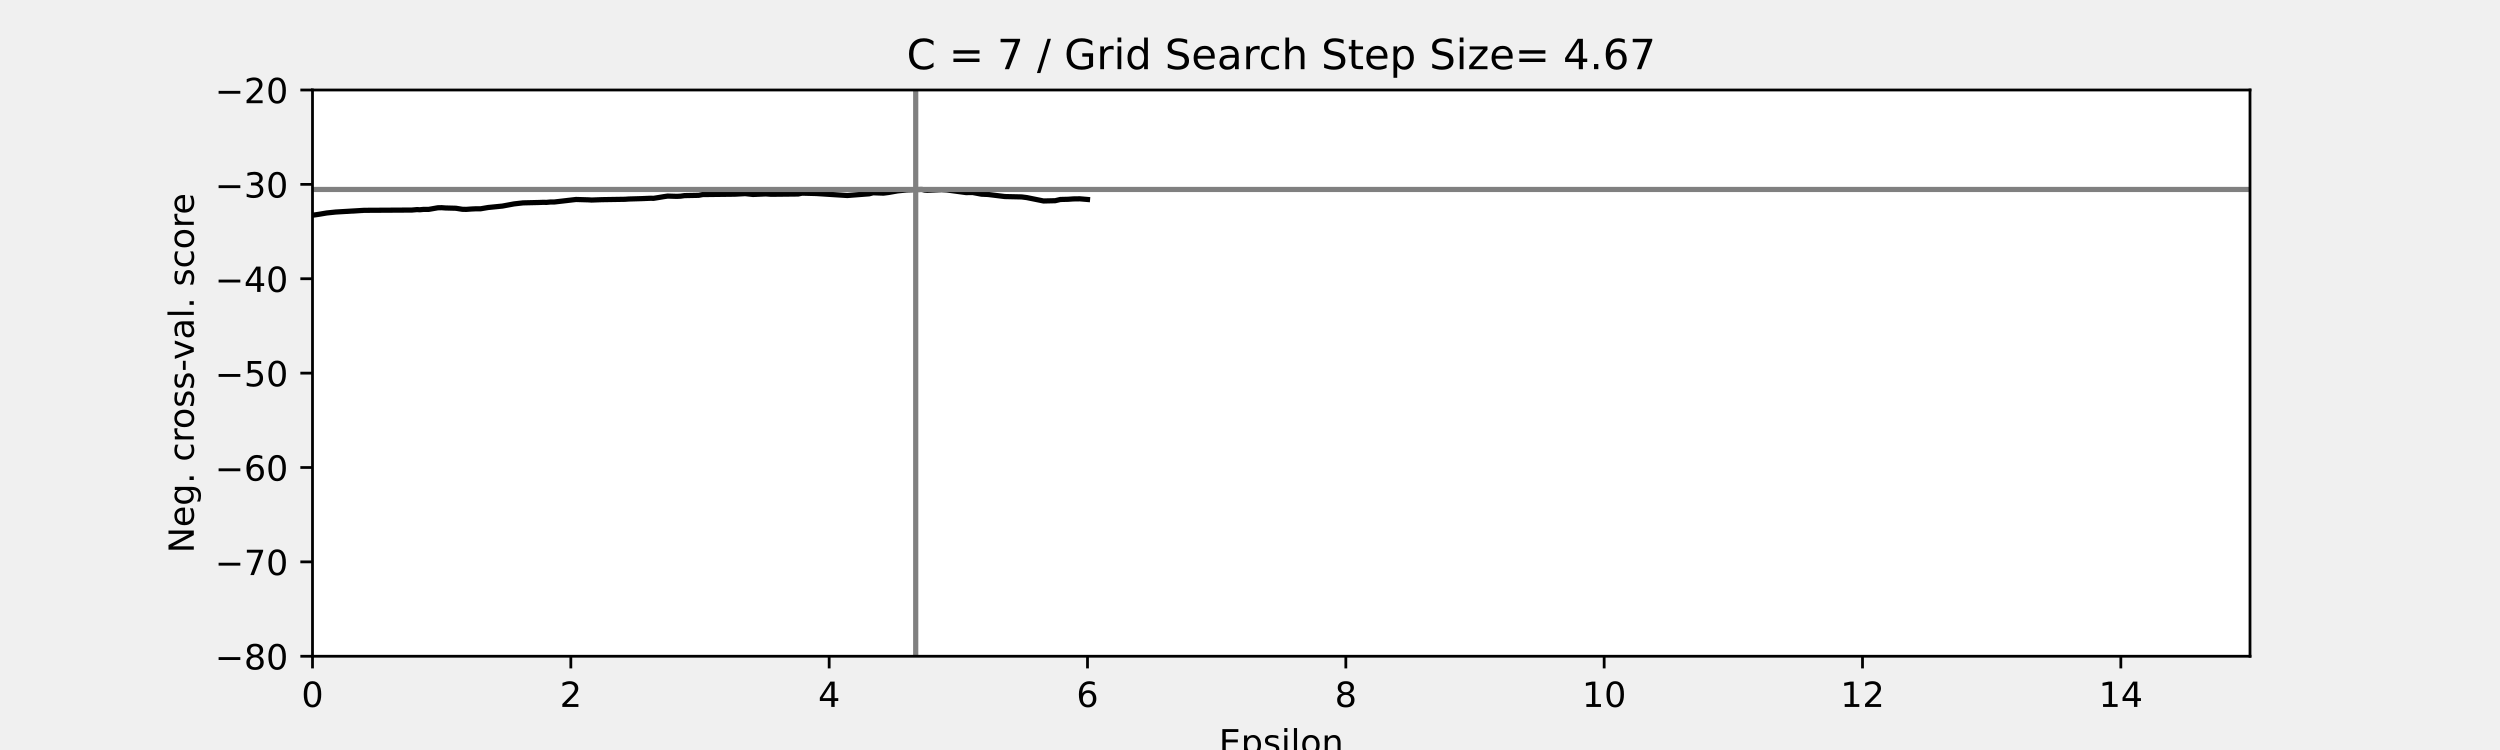
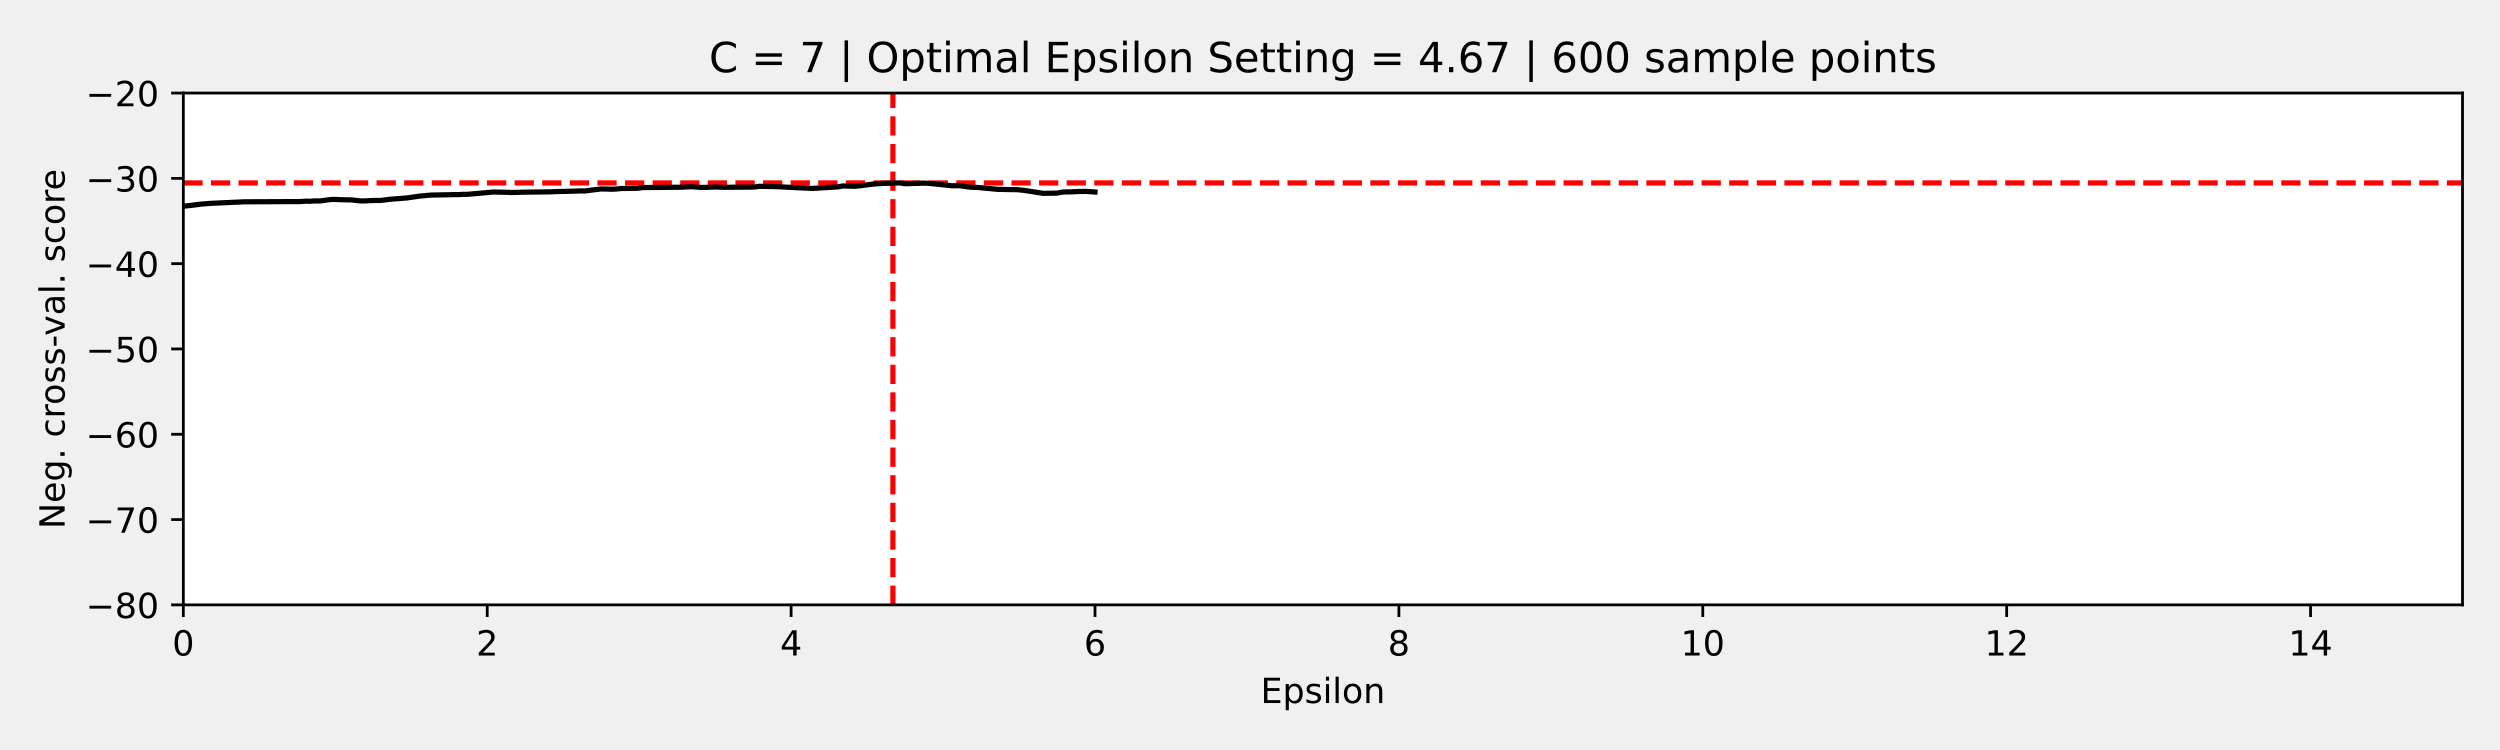
<svg xmlns="http://www.w3.org/2000/svg" xmlns:xlink="http://www.w3.org/1999/xlink" height="216pt" version="1.1" viewBox="0 0 720 216" width="720pt">
  <defs>
    <style type="text/css">*{stroke-linecap:butt;stroke-linejoin:round;}</style>
  </defs>
  <g id="figure_1">
    <g id="patch_1">
      <path d="M 0 216  L 720 216  L 720 0  L 0 0  z " style="fill:none;" />
    </g>
    <g id="axes_1">
      <g id="patch_2">
-         <path d="M 90 189  L 648 189  L 648 25.92  L 90 25.92  z " style="fill:#ffffff;" />
+         <path d="M 52.8 174.2  L 709.2 174.2  L 709.2 26.8  L 52.8 26.8  z " style="fill:#ffffff;" />
      </g>
      <g id="matplotlib.axis_1">
        <g id="xtick_1">
          <g id="line2d_1">
            <defs>
-               <path d="M 0 0  L 0 3.5  " id="m9d2c44c5c7" style="stroke:#000000;stroke-width:0.8;" />
+               <path d="M 0 0  L 0 3.5  " id="maa817933e4" style="stroke:#000000;stroke-width:0.8;" />
            </defs>
            <g>
-               <use style="stroke:#000000;stroke-width:0.8;" x="90" xlink:href="#m9d2c44c5c7" y="189" />
+               <use style="stroke:#000000;stroke-width:0.8;" x="52.8" xlink:href="#maa817933e4" y="174.2" />
            </g>
          </g>
          <g id="text_1">
-             <g transform="translate(86.81875 203.5984)scale(0.1 -0.1)">
+             <g transform="translate(49.61875 188.7984)scale(0.1 -0.1)">
              <defs>
                <path d="M 2034 4250  Q 1547 4250 1301 3770  Q 1056 3291 1056 2328  Q 1056 1369 1301 889  Q 1547 409 2034 409  Q 2525 409 2770 889  Q 3016 1369 3016 2328  Q 3016 3291 2770 3770  Q 2525 4250 2034 4250  z M 2034 4750  Q 2819 4750 3233 4129  Q 3647 3509 3647 2328  Q 3647 1150 3233 529  Q 2819 -91 2034 -91  Q 1250 -91 836 529  Q 422 1150 422 2328  Q 422 3509 836 4129  Q 1250 4750 2034 4750  z " id="DejaVuSans-30" transform="scale(0.015625)" />
              </defs>
              <use xlink:href="#DejaVuSans-30" />
            </g>
          </g>
        </g>
        <g id="xtick_2">
          <g id="line2d_2">
            <g>
-               <use style="stroke:#000000;stroke-width:0.8;" x="164.4" xlink:href="#m9d2c44c5c7" y="189" />
+               <use style="stroke:#000000;stroke-width:0.8;" x="140.32" xlink:href="#maa817933e4" y="174.2" />
            </g>
          </g>
          <g id="text_2">
-             <g transform="translate(161.2188 203.5984)scale(0.1 -0.1)">
+             <g transform="translate(137.1387 188.7984)scale(0.1 -0.1)">
              <defs>
                <path d="M 1228 531  L 3431 531  L 3431 0  L 469 0  L 469 531  Q 828 903 1448 1529  Q 2069 2156 2228 2338  Q 2531 2678 2651 2914  Q 2772 3150 2772 3378  Q 2772 3750 2511 3984  Q 2250 4219 1831 4219  Q 1534 4219 1204 4116  Q 875 4013 500 3803  L 500 4441  Q 881 4594 1212 4672  Q 1544 4750 1819 4750  Q 2544 4750 2975 4387  Q 3406 4025 3406 3419  Q 3406 3131 3298 2873  Q 3191 2616 2906 2266  Q 2828 2175 2409 1742  Q 1991 1309 1228 531  z " id="DejaVuSans-32" transform="scale(0.015625)" />
              </defs>
              <use xlink:href="#DejaVuSans-32" />
            </g>
          </g>
        </g>
        <g id="xtick_3">
          <g id="line2d_3">
            <g>
-               <use style="stroke:#000000;stroke-width:0.8;" x="238.8" xlink:href="#m9d2c44c5c7" y="189" />
+               <use style="stroke:#000000;stroke-width:0.8;" x="227.84" xlink:href="#maa817933e4" y="174.2" />
            </g>
          </g>
          <g id="text_3">
-             <g transform="translate(235.6188 203.5984)scale(0.1 -0.1)">
+             <g transform="translate(224.6587 188.7984)scale(0.1 -0.1)">
              <defs>
                <path d="M 2419 4116  L 825 1625  L 2419 1625  L 2419 4116  z M 2253 4666  L 3047 4666  L 3047 1625  L 3713 1625  L 3713 1100  L 3047 1100  L 3047 0  L 2419 0  L 2419 1100  L 313 1100  L 313 1709  L 2253 4666  z " id="DejaVuSans-34" transform="scale(0.015625)" />
              </defs>
              <use xlink:href="#DejaVuSans-34" />
            </g>
          </g>
        </g>
        <g id="xtick_4">
          <g id="line2d_4">
            <g>
-               <use style="stroke:#000000;stroke-width:0.8;" x="313.2" xlink:href="#m9d2c44c5c7" y="189" />
+               <use style="stroke:#000000;stroke-width:0.8;" x="315.36" xlink:href="#maa817933e4" y="174.2" />
            </g>
          </g>
          <g id="text_4">
-             <g transform="translate(310.0188 203.5984)scale(0.1 -0.1)">
+             <g transform="translate(312.1787 188.7984)scale(0.1 -0.1)">
              <defs>
                <path d="M 2113 2584  Q 1688 2584 1439 2293  Q 1191 2003 1191 1497  Q 1191 994 1439 701  Q 1688 409 2113 409  Q 2538 409 2786 701  Q 3034 994 3034 1497  Q 3034 2003 2786 2293  Q 2538 2584 2113 2584  z M 3366 4563  L 3366 3988  Q 3128 4100 2886 4159  Q 2644 4219 2406 4219  Q 1781 4219 1451 3797  Q 1122 3375 1075 2522  Q 1259 2794 1537 2939  Q 1816 3084 2150 3084  Q 2853 3084 3261 2657  Q 3669 2231 3669 1497  Q 3669 778 3244 343  Q 2819 -91 2113 -91  Q 1303 -91 875 529  Q 447 1150 447 2328  Q 447 3434 972 4092  Q 1497 4750 2381 4750  Q 2619 4750 2861 4703  Q 3103 4656 3366 4563  z " id="DejaVuSans-36" transform="scale(0.015625)" />
              </defs>
              <use xlink:href="#DejaVuSans-36" />
            </g>
          </g>
        </g>
        <g id="xtick_5">
          <g id="line2d_5">
            <g>
-               <use style="stroke:#000000;stroke-width:0.8;" x="387.6" xlink:href="#m9d2c44c5c7" y="189" />
+               <use style="stroke:#000000;stroke-width:0.8;" x="402.88" xlink:href="#maa817933e4" y="174.2" />
            </g>
          </g>
          <g id="text_5">
-             <g transform="translate(384.4187 203.5984)scale(0.1 -0.1)">
+             <g transform="translate(399.6988 188.7984)scale(0.1 -0.1)">
              <defs>
                <path d="M 2034 2216  Q 1584 2216 1326 1975  Q 1069 1734 1069 1313  Q 1069 891 1326 650  Q 1584 409 2034 409  Q 2484 409 2743 651  Q 3003 894 3003 1313  Q 3003 1734 2745 1975  Q 2488 2216 2034 2216  z M 1403 2484  Q 997 2584 770 2862  Q 544 3141 544 3541  Q 544 4100 942 4425  Q 1341 4750 2034 4750  Q 2731 4750 3128 4425  Q 3525 4100 3525 3541  Q 3525 3141 3298 2862  Q 3072 2584 2669 2484  Q 3125 2378 3379 2068  Q 3634 1759 3634 1313  Q 3634 634 3220 271  Q 2806 -91 2034 -91  Q 1263 -91 848 271  Q 434 634 434 1313  Q 434 1759 690 2068  Q 947 2378 1403 2484  z M 1172 3481  Q 1172 3119 1398 2916  Q 1625 2713 2034 2713  Q 2441 2713 2670 2916  Q 2900 3119 2900 3481  Q 2900 3844 2670 4047  Q 2441 4250 2034 4250  Q 1625 4250 1398 4047  Q 1172 3844 1172 3481  z " id="DejaVuSans-38" transform="scale(0.015625)" />
              </defs>
              <use xlink:href="#DejaVuSans-38" />
            </g>
          </g>
        </g>
        <g id="xtick_6">
          <g id="line2d_6">
            <g>
-               <use style="stroke:#000000;stroke-width:0.8;" x="462" xlink:href="#m9d2c44c5c7" y="189" />
+               <use style="stroke:#000000;stroke-width:0.8;" x="490.4" xlink:href="#maa817933e4" y="174.2" />
            </g>
          </g>
          <g id="text_6">
-             <g transform="translate(455.6375 203.5984)scale(0.1 -0.1)">
+             <g transform="translate(484.0375 188.7984)scale(0.1 -0.1)">
              <defs>
                <path d="M 794 531  L 1825 531  L 1825 4091  L 703 3866  L 703 4441  L 1819 4666  L 2450 4666  L 2450 531  L 3481 531  L 3481 0  L 794 0  L 794 531  z " id="DejaVuSans-31" transform="scale(0.015625)" />
              </defs>
              <use xlink:href="#DejaVuSans-31" />
              <use x="63.623" xlink:href="#DejaVuSans-30" />
            </g>
          </g>
        </g>
        <g id="xtick_7">
          <g id="line2d_7">
            <g>
-               <use style="stroke:#000000;stroke-width:0.8;" x="536.4" xlink:href="#m9d2c44c5c7" y="189" />
+               <use style="stroke:#000000;stroke-width:0.8;" x="577.92" xlink:href="#maa817933e4" y="174.2" />
            </g>
          </g>
          <g id="text_7">
-             <g transform="translate(530.0375 203.5984)scale(0.1 -0.1)">
+             <g transform="translate(571.5575 188.7984)scale(0.1 -0.1)">
              <use xlink:href="#DejaVuSans-31" />
              <use x="63.623" xlink:href="#DejaVuSans-32" />
            </g>
          </g>
        </g>
        <g id="xtick_8">
          <g id="line2d_8">
            <g>
-               <use style="stroke:#000000;stroke-width:0.8;" x="610.8" xlink:href="#m9d2c44c5c7" y="189" />
+               <use style="stroke:#000000;stroke-width:0.8;" x="665.44" xlink:href="#maa817933e4" y="174.2" />
            </g>
          </g>
          <g id="text_8">
-             <g transform="translate(604.4375 203.5984)scale(0.1 -0.1)">
+             <g transform="translate(659.0775 188.7984)scale(0.1 -0.1)">
              <use xlink:href="#DejaVuSans-31" />
              <use x="63.623" xlink:href="#DejaVuSans-34" />
            </g>
          </g>
        </g>
        <g id="text_9">
-           <g transform="translate(351.0555 217.2766)scale(0.1 -0.1)">
+           <g transform="translate(363.0555 202.4766)scale(0.1 -0.1)">
            <defs>
              <path d="M 628 4666  L 3578 4666  L 3578 4134  L 1259 4134  L 1259 2753  L 3481 2753  L 3481 2222  L 1259 2222  L 1259 531  L 3634 531  L 3634 0  L 628 0  L 628 4666  z " id="DejaVuSans-45" transform="scale(0.015625)" />
              <path d="M 1159 525  L 1159 -1331  L 581 -1331  L 581 3500  L 1159 3500  L 1159 2969  Q 1341 3281 1617 3432  Q 1894 3584 2278 3584  Q 2916 3584 3314 3078  Q 3713 2572 3713 1747  Q 3713 922 3314 415  Q 2916 -91 2278 -91  Q 1894 -91 1617 61  Q 1341 213 1159 525  z M 3116 1747  Q 3116 2381 2855 2742  Q 2594 3103 2138 3103  Q 1681 3103 1420 2742  Q 1159 2381 1159 1747  Q 1159 1113 1420 752  Q 1681 391 2138 391  Q 2594 391 2855 752  Q 3116 1113 3116 1747  z " id="DejaVuSans-70" transform="scale(0.015625)" />
              <path d="M 2834 3397  L 2834 2853  Q 2591 2978 2328 3040  Q 2066 3103 1784 3103  Q 1356 3103 1142 2972  Q 928 2841 928 2578  Q 928 2378 1081 2264  Q 1234 2150 1697 2047  L 1894 2003  Q 2506 1872 2764 1633  Q 3022 1394 3022 966  Q 3022 478 2636 193  Q 2250 -91 1575 -91  Q 1294 -91 989 -36  Q 684 19 347 128  L 347 722  Q 666 556 975 473  Q 1284 391 1588 391  Q 1994 391 2212 530  Q 2431 669 2431 922  Q 2431 1156 2273 1281  Q 2116 1406 1581 1522  L 1381 1569  Q 847 1681 609 1914  Q 372 2147 372 2553  Q 372 3047 722 3315  Q 1072 3584 1716 3584  Q 2034 3584 2315 3537  Q 2597 3491 2834 3397  z " id="DejaVuSans-73" transform="scale(0.015625)" />
              <path d="M 603 3500  L 1178 3500  L 1178 0  L 603 0  L 603 3500  z M 603 4863  L 1178 4863  L 1178 4134  L 603 4134  L 603 4863  z " id="DejaVuSans-69" transform="scale(0.015625)" />
              <path d="M 603 4863  L 1178 4863  L 1178 0  L 603 0  L 603 4863  z " id="DejaVuSans-6c" transform="scale(0.015625)" />
              <path d="M 1959 3097  Q 1497 3097 1228 2736  Q 959 2375 959 1747  Q 959 1119 1226 758  Q 1494 397 1959 397  Q 2419 397 2687 759  Q 2956 1122 2956 1747  Q 2956 2369 2687 2733  Q 2419 3097 1959 3097  z M 1959 3584  Q 2709 3584 3137 3096  Q 3566 2609 3566 1747  Q 3566 888 3137 398  Q 2709 -91 1959 -91  Q 1206 -91 779 398  Q 353 888 353 1747  Q 353 2609 779 3096  Q 1206 3584 1959 3584  z " id="DejaVuSans-6f" transform="scale(0.015625)" />
              <path d="M 3513 2113  L 3513 0  L 2938 0  L 2938 2094  Q 2938 2591 2744 2837  Q 2550 3084 2163 3084  Q 1697 3084 1428 2787  Q 1159 2491 1159 1978  L 1159 0  L 581 0  L 581 3500  L 1159 3500  L 1159 2956  Q 1366 3272 1645 3428  Q 1925 3584 2291 3584  Q 2894 3584 3203 3211  Q 3513 2838 3513 2113  z " id="DejaVuSans-6e" transform="scale(0.015625)" />
            </defs>
            <use xlink:href="#DejaVuSans-45" />
            <use x="63.184" xlink:href="#DejaVuSans-70" />
            <use x="126.66" xlink:href="#DejaVuSans-73" />
            <use x="178.76" xlink:href="#DejaVuSans-69" />
            <use x="206.543" xlink:href="#DejaVuSans-6c" />
            <use x="234.326" xlink:href="#DejaVuSans-6f" />
            <use x="295.508" xlink:href="#DejaVuSans-6e" />
          </g>
        </g>
      </g>
      <g id="matplotlib.axis_2">
        <g id="ytick_1">
          <g id="line2d_9">
            <defs>
-               <path d="M 0 0  L -3.5 0  " id="m9d73921762" style="stroke:#000000;stroke-width:0.8;" />
+               <path d="M 0 0  L -3.5 0  " id="mdfce3f750e" style="stroke:#000000;stroke-width:0.8;" />
            </defs>
            <g>
-               <use style="stroke:#000000;stroke-width:0.8;" x="90" xlink:href="#m9d73921762" y="189" />
+               <use style="stroke:#000000;stroke-width:0.8;" x="52.8" xlink:href="#mdfce3f750e" y="174.2" />
            </g>
          </g>
          <g id="text_10">
-             <g transform="translate(61.89531 192.7992)scale(0.1 -0.1)">
+             <g transform="translate(24.69531 177.9992)scale(0.1 -0.1)">
              <defs>
                <path d="M 678 2272  L 4684 2272  L 4684 1741  L 678 1741  L 678 2272  z " id="DejaVuSans-2212" transform="scale(0.015625)" />
              </defs>
              <use xlink:href="#DejaVuSans-2212" />
              <use x="83.789" xlink:href="#DejaVuSans-38" />
              <use x="147.412" xlink:href="#DejaVuSans-30" />
            </g>
          </g>
        </g>
        <g id="ytick_2">
          <g id="line2d_10">
            <g>
-               <use style="stroke:#000000;stroke-width:0.8;" x="90" xlink:href="#m9d73921762" y="161.82" />
+               <use style="stroke:#000000;stroke-width:0.8;" x="52.8" xlink:href="#mdfce3f750e" y="149.633" />
            </g>
          </g>
          <g id="text_11">
-             <g transform="translate(61.89531 165.6192)scale(0.1 -0.1)">
+             <g transform="translate(24.69531 153.4326)scale(0.1 -0.1)">
              <defs>
                <path d="M 525 4666  L 3525 4666  L 3525 4397  L 1831 0  L 1172 0  L 2766 4134  L 525 4134  L 525 4666  z " id="DejaVuSans-37" transform="scale(0.015625)" />
              </defs>
              <use xlink:href="#DejaVuSans-2212" />
              <use x="83.789" xlink:href="#DejaVuSans-37" />
              <use x="147.412" xlink:href="#DejaVuSans-30" />
            </g>
          </g>
        </g>
        <g id="ytick_3">
          <g id="line2d_11">
            <g>
-               <use style="stroke:#000000;stroke-width:0.8;" x="90" xlink:href="#m9d73921762" y="134.64" />
+               <use style="stroke:#000000;stroke-width:0.8;" x="52.8" xlink:href="#mdfce3f750e" y="125.067" />
            </g>
          </g>
          <g id="text_12">
-             <g transform="translate(61.89531 138.4392)scale(0.1 -0.1)">
+             <g transform="translate(24.69531 128.8659)scale(0.1 -0.1)">
              <use xlink:href="#DejaVuSans-2212" />
              <use x="83.789" xlink:href="#DejaVuSans-36" />
              <use x="147.412" xlink:href="#DejaVuSans-30" />
            </g>
          </g>
        </g>
        <g id="ytick_4">
          <g id="line2d_12">
            <g>
-               <use style="stroke:#000000;stroke-width:0.8;" x="90" xlink:href="#m9d73921762" y="107.46" />
+               <use style="stroke:#000000;stroke-width:0.8;" x="52.8" xlink:href="#mdfce3f750e" y="100.5" />
            </g>
          </g>
          <g id="text_13">
-             <g transform="translate(61.89531 111.2592)scale(0.1 -0.1)">
+             <g transform="translate(24.69531 104.2992)scale(0.1 -0.1)">
              <defs>
                <path d="M 691 4666  L 3169 4666  L 3169 4134  L 1269 4134  L 1269 2991  Q 1406 3038 1543 3061  Q 1681 3084 1819 3084  Q 2600 3084 3056 2656  Q 3513 2228 3513 1497  Q 3513 744 3044 326  Q 2575 -91 1722 -91  Q 1428 -91 1123 -41  Q 819 9 494 109  L 494 744  Q 775 591 1075 516  Q 1375 441 1709 441  Q 2250 441 2565 725  Q 2881 1009 2881 1497  Q 2881 1984 2565 2268  Q 2250 2553 1709 2553  Q 1456 2553 1204 2497  Q 953 2441 691 2322  L 691 4666  z " id="DejaVuSans-35" transform="scale(0.015625)" />
              </defs>
              <use xlink:href="#DejaVuSans-2212" />
              <use x="83.789" xlink:href="#DejaVuSans-35" />
              <use x="147.412" xlink:href="#DejaVuSans-30" />
            </g>
          </g>
        </g>
        <g id="ytick_5">
          <g id="line2d_13">
            <g>
-               <use style="stroke:#000000;stroke-width:0.8;" x="90" xlink:href="#m9d73921762" y="80.28" />
+               <use style="stroke:#000000;stroke-width:0.8;" x="52.8" xlink:href="#mdfce3f750e" y="75.933" />
            </g>
          </g>
          <g id="text_14">
-             <g transform="translate(61.89531 84.07922)scale(0.1 -0.1)">
+             <g transform="translate(24.69531 79.73255)scale(0.1 -0.1)">
              <use xlink:href="#DejaVuSans-2212" />
              <use x="83.789" xlink:href="#DejaVuSans-34" />
              <use x="147.412" xlink:href="#DejaVuSans-30" />
            </g>
          </g>
        </g>
        <g id="ytick_6">
          <g id="line2d_14">
            <g>
-               <use style="stroke:#000000;stroke-width:0.8;" x="90" xlink:href="#m9d73921762" y="53.1" />
+               <use style="stroke:#000000;stroke-width:0.8;" x="52.8" xlink:href="#mdfce3f750e" y="51.367" />
            </g>
          </g>
          <g id="text_15">
-             <g transform="translate(61.89531 56.89922)scale(0.1 -0.1)">
+             <g transform="translate(24.69531 55.16589)scale(0.1 -0.1)">
              <defs>
                <path d="M 2597 2516  Q 3050 2419 3304 2112  Q 3559 1806 3559 1356  Q 3559 666 3084 287  Q 2609 -91 1734 -91  Q 1441 -91 1130 -33  Q 819 25 488 141  L 488 750  Q 750 597 1062 519  Q 1375 441 1716 441  Q 2309 441 2620 675  Q 2931 909 2931 1356  Q 2931 1769 2642 2001  Q 2353 2234 1838 2234  L 1294 2234  L 1294 2753  L 1863 2753  Q 2328 2753 2575 2939  Q 2822 3125 2822 3475  Q 2822 3834 2567 4026  Q 2313 4219 1838 4219  Q 1578 4219 1281 4162  Q 984 4106 628 3988  L 628 4550  Q 988 4650 1302 4700  Q 1616 4750 1894 4750  Q 2613 4750 3031 4423  Q 3450 4097 3450 3541  Q 3450 3153 3228 2886  Q 3006 2619 2597 2516  z " id="DejaVuSans-33" transform="scale(0.015625)" />
              </defs>
              <use xlink:href="#DejaVuSans-2212" />
              <use x="83.789" xlink:href="#DejaVuSans-33" />
              <use x="147.412" xlink:href="#DejaVuSans-30" />
            </g>
          </g>
        </g>
        <g id="ytick_7">
          <g id="line2d_15">
            <g>
-               <use style="stroke:#000000;stroke-width:0.8;" x="90" xlink:href="#m9d73921762" y="25.92" />
+               <use style="stroke:#000000;stroke-width:0.8;" x="52.8" xlink:href="#mdfce3f750e" y="26.8" />
            </g>
          </g>
          <g id="text_16">
-             <g transform="translate(61.89531 29.71922)scale(0.1 -0.1)">
+             <g transform="translate(24.69531 30.59922)scale(0.1 -0.1)">
              <use xlink:href="#DejaVuSans-2212" />
              <use x="83.789" xlink:href="#DejaVuSans-32" />
              <use x="147.412" xlink:href="#DejaVuSans-30" />
            </g>
          </g>
        </g>
        <g id="text_17">
-           <g transform="translate(55.81562 159.2866)rotate(-90)scale(0.1 -0.1)">
+           <g transform="translate(18.61563 152.3266)rotate(-90)scale(0.1 -0.1)">
            <defs>
              <path d="M 628 4666  L 1478 4666  L 3547 763  L 3547 4666  L 4159 4666  L 4159 0  L 3309 0  L 1241 3903  L 1241 0  L 628 0  L 628 4666  z " id="DejaVuSans-4e" transform="scale(0.015625)" />
              <path d="M 3597 1894  L 3597 1613  L 953 1613  Q 991 1019 1311 708  Q 1631 397 2203 397  Q 2534 397 2845 478  Q 3156 559 3463 722  L 3463 178  Q 3153 47 2828 -22  Q 2503 -91 2169 -91  Q 1331 -91 842 396  Q 353 884 353 1716  Q 353 2575 817 3079  Q 1281 3584 2069 3584  Q 2775 3584 3186 3129  Q 3597 2675 3597 1894  z M 3022 2063  Q 3016 2534 2758 2815  Q 2500 3097 2075 3097  Q 1594 3097 1305 2825  Q 1016 2553 972 2059  L 3022 2063  z " id="DejaVuSans-65" transform="scale(0.015625)" />
              <path d="M 2906 1791  Q 2906 2416 2648 2759  Q 2391 3103 1925 3103  Q 1463 3103 1205 2759  Q 947 2416 947 1791  Q 947 1169 1205 825  Q 1463 481 1925 481  Q 2391 481 2648 825  Q 2906 1169 2906 1791  z M 3481 434  Q 3481 -459 3084 -895  Q 2688 -1331 1869 -1331  Q 1566 -1331 1297 -1286  Q 1028 -1241 775 -1147  L 775 -588  Q 1028 -725 1275 -790  Q 1522 -856 1778 -856  Q 2344 -856 2625 -561  Q 2906 -266 2906 331  L 2906 616  Q 2728 306 2450 153  Q 2172 0 1784 0  Q 1141 0 747 490  Q 353 981 353 1791  Q 353 2603 747 3093  Q 1141 3584 1784 3584  Q 2172 3584 2450 3431  Q 2728 3278 2906 2969  L 2906 3500  L 3481 3500  L 3481 434  z " id="DejaVuSans-67" transform="scale(0.015625)" />
              <path d="M 684 794  L 1344 794  L 1344 0  L 684 0  L 684 794  z " id="DejaVuSans-2e" transform="scale(0.015625)" />
              <path id="DejaVuSans-20" transform="scale(0.015625)" />
              <path d="M 3122 3366  L 3122 2828  Q 2878 2963 2633 3030  Q 2388 3097 2138 3097  Q 1578 3097 1268 2742  Q 959 2388 959 1747  Q 959 1106 1268 751  Q 1578 397 2138 397  Q 2388 397 2633 464  Q 2878 531 3122 666  L 3122 134  Q 2881 22 2623 -34  Q 2366 -91 2075 -91  Q 1284 -91 818 406  Q 353 903 353 1747  Q 353 2603 823 3093  Q 1294 3584 2113 3584  Q 2378 3584 2631 3529  Q 2884 3475 3122 3366  z " id="DejaVuSans-63" transform="scale(0.015625)" />
              <path d="M 2631 2963  Q 2534 3019 2420 3045  Q 2306 3072 2169 3072  Q 1681 3072 1420 2755  Q 1159 2438 1159 1844  L 1159 0  L 581 0  L 581 3500  L 1159 3500  L 1159 2956  Q 1341 3275 1631 3429  Q 1922 3584 2338 3584  Q 2397 3584 2469 3576  Q 2541 3569 2628 3553  L 2631 2963  z " id="DejaVuSans-72" transform="scale(0.015625)" />
              <path d="M 313 2009  L 1997 2009  L 1997 1497  L 313 1497  L 313 2009  z " id="DejaVuSans-2d" transform="scale(0.015625)" />
              <path d="M 191 3500  L 800 3500  L 1894 563  L 2988 3500  L 3597 3500  L 2284 0  L 1503 0  L 191 3500  z " id="DejaVuSans-76" transform="scale(0.015625)" />
              <path d="M 2194 1759  Q 1497 1759 1228 1600  Q 959 1441 959 1056  Q 959 750 1161 570  Q 1363 391 1709 391  Q 2188 391 2477 730  Q 2766 1069 2766 1631  L 2766 1759  L 2194 1759  z M 3341 1997  L 3341 0  L 2766 0  L 2766 531  Q 2569 213 2275 61  Q 1981 -91 1556 -91  Q 1019 -91 701 211  Q 384 513 384 1019  Q 384 1609 779 1909  Q 1175 2209 1959 2209  L 2766 2209  L 2766 2266  Q 2766 2663 2505 2880  Q 2244 3097 1772 3097  Q 1472 3097 1187 3025  Q 903 2953 641 2809  L 641 3341  Q 956 3463 1253 3523  Q 1550 3584 1831 3584  Q 2591 3584 2966 3190  Q 3341 2797 3341 1997  z " id="DejaVuSans-61" transform="scale(0.015625)" />
            </defs>
            <use xlink:href="#DejaVuSans-4e" />
            <use x="74.805" xlink:href="#DejaVuSans-65" />
            <use x="136.328" xlink:href="#DejaVuSans-67" />
            <use x="199.805" xlink:href="#DejaVuSans-2e" />
            <use x="231.592" xlink:href="#DejaVuSans-20" />
            <use x="263.379" xlink:href="#DejaVuSans-63" />
            <use x="318.359" xlink:href="#DejaVuSans-72" />
            <use x="357.223" xlink:href="#DejaVuSans-6f" />
            <use x="418.404" xlink:href="#DejaVuSans-73" />
            <use x="470.504" xlink:href="#DejaVuSans-73" />
            <use x="522.604" xlink:href="#DejaVuSans-2d" />
            <use x="556.062" xlink:href="#DejaVuSans-76" />
            <use x="615.242" xlink:href="#DejaVuSans-61" />
            <use x="676.521" xlink:href="#DejaVuSans-6c" />
            <use x="704.305" xlink:href="#DejaVuSans-2e" />
            <use x="736.092" xlink:href="#DejaVuSans-20" />
            <use x="767.879" xlink:href="#DejaVuSans-73" />
            <use x="819.979" xlink:href="#DejaVuSans-63" />
            <use x="874.959" xlink:href="#DejaVuSans-6f" />
            <use x="936.141" xlink:href="#DejaVuSans-72" />
            <use x="975.004" xlink:href="#DejaVuSans-65" />
          </g>
        </g>
      </g>
      <g id="line2d_16">
-         <path clip-path="url(#p3ebd91493c)" d="M 90.372 61.934  L 91.86 61.716  L 94.092 61.336  L 96.696 61.064  L 104.88 60.575  L 118.644 60.493  L 120.132 60.357  L 120.876 60.411  L 121.992 60.303  L 123.48 60.303  L 126.084 59.841  L 127.2 59.813  L 128.316 59.895  L 131.292 59.977  L 133.152 60.276  L 134.268 60.303  L 135.756 60.194  L 136.872 60.14  L 138.36 60.14  L 140.592 59.759  L 144.684 59.351  L 148.032 58.726  L 150.636 58.427  L 155.1 58.319  L 156.588 58.264  L 157.332 58.291  L 158.448 58.183  L 159.564 58.183  L 162.168 57.884  L 165.888 57.449  L 169.608 57.558  L 170.352 57.612  L 173.328 57.503  L 180.024 57.394  L 181.14 57.313  L 184.86 57.204  L 187.464 57.095  L 188.208 57.123  L 190.068 56.824  L 191.184 56.633  L 192.3 56.47  L 194.904 56.552  L 196.02 56.498  L 197.136 56.334  L 201.228 56.253  L 202.344 56.035  L 211.644 55.927  L 214.62 55.764  L 216.852 56.008  L 220.572 55.845  L 222.06 55.954  L 229.872 55.872  L 230.988 55.628  L 235.08 55.736  L 244.008 56.307  L 250.332 55.818  L 251.448 55.519  L 254.424 55.628  L 255.912 55.437  L 258.516 54.975  L 261.12 54.704  L 264.096 54.595  L 265.212 54.568  L 265.584 54.568  L 266.328 54.758  L 267.072 54.812  L 271.164 54.622  L 272.652 54.704  L 278.232 55.465  L 280.092 55.437  L 282.696 55.927  L 284.556 56.008  L 289.392 56.606  L 294.228 56.715  L 295.716 56.905  L 300.552 57.884  L 303.9 57.802  L 305.388 57.449  L 307.62 57.394  L 309.108 57.286  L 310.968 57.259  L 313.2 57.449  L 313.2 57.449  " style="fill:none;stroke:#000000;stroke-linecap:square;stroke-width:1.5;" />
+         <path clip-path="url(#p286df4c791)" d="M 257.159 174.2  L 257.159 26.8  " style="fill:none;stroke:#ff0000;stroke-dasharray:5.55,2.4;stroke-dashoffset:0;stroke-width:1.5;" />
      </g>
      <g id="line2d_17">
-         <path clip-path="url(#p3ebd91493c)" d="M 263.724 189  L 263.724 25.92  " style="fill:none;stroke:#808080;stroke-linecap:square;stroke-width:1.5;" />
+         <path clip-path="url(#p286df4c791)" d="M 52.8 52.693  L 709.2 52.693  " style="fill:none;stroke:#ff0000;stroke-dasharray:5.55,2.4;stroke-dashoffset:0;stroke-width:1.5;" />
      </g>
      <g id="line2d_18">
-         <path clip-path="url(#p3ebd91493c)" d="M 90 54.568  L 648 54.568  " style="fill:none;stroke:#808080;stroke-linecap:square;stroke-width:1.5;" />
+         <path clip-path="url(#p286df4c791)" d="M 53.238 59.351  L 54.988 59.154  L 57.614 58.81  L 60.677 58.565  L 70.304 58.123  L 86.495 58.049  L 88.246 57.926  L 89.121 57.975  L 90.434 57.877  L 92.184 57.877  L 95.247 57.459  L 96.56 57.435  L 97.873 57.508  L 101.374 57.582  L 103.562 57.852  L 104.874 57.877  L 106.625 57.779  L 107.938 57.729  L 109.688 57.729  L 112.314 57.386  L 117.127 57.017  L 121.066 56.452  L 124.129 56.182  L 129.38 56.083  L 131.13 56.034  L 132.006 56.059  L 133.318 55.961  L 134.631 55.961  L 137.694 55.69  L 142.07 55.297  L 146.446 55.396  L 147.322 55.445  L 150.822 55.346  L 158.699 55.248  L 160.012 55.175  L 164.388 55.076  L 167.451 54.978  L 168.326 55.003  L 170.514 54.732  L 171.827 54.56  L 173.14 54.413  L 176.203 54.487  L 177.516 54.438  L 178.829 54.29  L 183.642 54.216  L 184.955 54.02  L 195.895 53.922  L 199.396 53.774  L 202.022 53.995  L 206.398 53.848  L 208.148 53.946  L 217.338 53.872  L 218.65 53.651  L 223.464 53.75  L 233.966 54.266  L 241.406 53.823  L 242.718 53.553  L 246.219 53.651  L 247.97 53.479  L 251.033 53.062  L 254.096 52.816  L 257.597 52.718  L 258.91 52.693  L 259.347 52.693  L 260.222 52.865  L 261.098 52.914  L 265.911 52.742  L 267.662 52.816  L 274.226 53.504  L 276.414 53.479  L 279.477 53.922  L 281.665 53.995  L 287.354 54.536  L 293.042 54.634  L 294.793 54.806  L 300.482 55.69  L 304.42 55.617  L 306.17 55.297  L 308.796 55.248  L 310.546 55.15  L 312.734 55.125  L 315.36 55.297  L 315.36 55.297  " style="fill:none;stroke:#000000;stroke-linecap:square;stroke-width:1.5;" />
      </g>
      <g id="patch_3">
-         <path d="M 90 189  L 90 25.92  " style="fill:none;stroke:#000000;stroke-linecap:square;stroke-linejoin:miter;stroke-width:0.8;" />
+         <path d="M 52.8 174.2  L 52.8 26.8  " style="fill:none;stroke:#000000;stroke-linecap:square;stroke-linejoin:miter;stroke-width:0.8;" />
      </g>
      <g id="patch_4">
-         <path d="M 648 189  L 648 25.92  " style="fill:none;stroke:#000000;stroke-linecap:square;stroke-linejoin:miter;stroke-width:0.8;" />
+         <path d="M 709.2 174.2  L 709.2 26.8  " style="fill:none;stroke:#000000;stroke-linecap:square;stroke-linejoin:miter;stroke-width:0.8;" />
      </g>
      <g id="patch_5">
-         <path d="M 90 189  L 648 189  " style="fill:none;stroke:#000000;stroke-linecap:square;stroke-linejoin:miter;stroke-width:0.8;" />
+         <path d="M 52.8 174.2  L 709.2 174.2  " style="fill:none;stroke:#000000;stroke-linecap:square;stroke-linejoin:miter;stroke-width:0.8;" />
      </g>
      <g id="patch_6">
-         <path d="M 90 25.92  L 648 25.92  " style="fill:none;stroke:#000000;stroke-linecap:square;stroke-linejoin:miter;stroke-width:0.8;" />
+         <path d="M 52.8 26.8  L 709.2 26.8  " style="fill:none;stroke:#000000;stroke-linecap:square;stroke-linejoin:miter;stroke-width:0.8;" />
      </g>
      <g id="text_18">
-         <g transform="translate(261.12 19.92)scale(0.12 -0.12)">
+         <g transform="translate(204.2016 20.8)scale(0.12 -0.12)">
          <defs>
            <path d="M 4122 4306  L 4122 3641  Q 3803 3938 3442 4084  Q 3081 4231 2675 4231  Q 1875 4231 1450 3742  Q 1025 3253 1025 2328  Q 1025 1406 1450 917  Q 1875 428 2675 428  Q 3081 428 3442 575  Q 3803 722 4122 1019  L 4122 359  Q 3791 134 3420 21  Q 3050 -91 2638 -91  Q 1578 -91 968 557  Q 359 1206 359 2328  Q 359 3453 968 4101  Q 1578 4750 2638 4750  Q 3056 4750 3426 4639  Q 3797 4528 4122 4306  z " id="DejaVuSans-43" transform="scale(0.015625)" />
            <path d="M 678 2906  L 4684 2906  L 4684 2381  L 678 2381  L 678 2906  z M 678 1631  L 4684 1631  L 4684 1100  L 678 1100  L 678 1631  z " id="DejaVuSans-3d" transform="scale(0.015625)" />
-             <path d="M 1625 4666  L 2156 4666  L 531 -594  L 0 -594  L 1625 4666  z " id="DejaVuSans-2f" transform="scale(0.015625)" />
-             <path d="M 3809 666  L 3809 1919  L 2778 1919  L 2778 2438  L 4434 2438  L 4434 434  Q 4069 175 3628 42  Q 3188 -91 2688 -91  Q 1594 -91 976 548  Q 359 1188 359 2328  Q 359 3472 976 4111  Q 1594 4750 2688 4750  Q 3144 4750 3555 4637  Q 3966 4525 4313 4306  L 4313 3634  Q 3963 3931 3569 4081  Q 3175 4231 2741 4231  Q 1884 4231 1454 3753  Q 1025 3275 1025 2328  Q 1025 1384 1454 906  Q 1884 428 2741 428  Q 3075 428 3337 486  Q 3600 544 3809 666  z " id="DejaVuSans-47" transform="scale(0.015625)" />
-             <path d="M 2906 2969  L 2906 4863  L 3481 4863  L 3481 0  L 2906 0  L 2906 525  Q 2725 213 2448 61  Q 2172 -91 1784 -91  Q 1150 -91 751 415  Q 353 922 353 1747  Q 353 2572 751 3078  Q 1150 3584 1784 3584  Q 2172 3584 2448 3432  Q 2725 3281 2906 2969  z M 947 1747  Q 947 1113 1208 752  Q 1469 391 1925 391  Q 2381 391 2643 752  Q 2906 1113 2906 1747  Q 2906 2381 2643 2742  Q 2381 3103 1925 3103  Q 1469 3103 1208 2742  Q 947 2381 947 1747  z " id="DejaVuSans-64" transform="scale(0.015625)" />
+             <path d="M 1344 4891  L 1344 -1509  L 813 -1509  L 813 4891  L 1344 4891  z " id="DejaVuSans-7c" transform="scale(0.015625)" />
+             <path d="M 2522 4238  Q 1834 4238 1429 3725  Q 1025 3213 1025 2328  Q 1025 1447 1429 934  Q 1834 422 2522 422  Q 3209 422 3611 934  Q 4013 1447 4013 2328  Q 4013 3213 3611 3725  Q 3209 4238 2522 4238  z M 2522 4750  Q 3503 4750 4090 4092  Q 4678 3434 4678 2328  Q 4678 1225 4090 567  Q 3503 -91 2522 -91  Q 1538 -91 948 565  Q 359 1222 359 2328  Q 359 3434 948 4092  Q 1538 4750 2522 4750  z " id="DejaVuSans-4f" transform="scale(0.015625)" />
+             <path d="M 1172 4494  L 1172 3500  L 2356 3500  L 2356 3053  L 1172 3053  L 1172 1153  Q 1172 725 1289 603  Q 1406 481 1766 481  L 2356 481  L 2356 0  L 1766 0  Q 1100 0 847 248  Q 594 497 594 1153  L 594 3053  L 172 3053  L 172 3500  L 594 3500  L 594 4494  L 1172 4494  z " id="DejaVuSans-74" transform="scale(0.015625)" />
+             <path d="M 3328 2828  Q 3544 3216 3844 3400  Q 4144 3584 4550 3584  Q 5097 3584 5394 3201  Q 5691 2819 5691 2113  L 5691 0  L 5113 0  L 5113 2094  Q 5113 2597 4934 2840  Q 4756 3084 4391 3084  Q 3944 3084 3684 2787  Q 3425 2491 3425 1978  L 3425 0  L 2847 0  L 2847 2094  Q 2847 2600 2669 2842  Q 2491 3084 2119 3084  Q 1678 3084 1418 2786  Q 1159 2488 1159 1978  L 1159 0  L 581 0  L 581 3500  L 1159 3500  L 1159 2956  Q 1356 3278 1631 3431  Q 1906 3584 2284 3584  Q 2666 3584 2933 3390  Q 3200 3197 3328 2828  z " id="DejaVuSans-6d" transform="scale(0.015625)" />
            <path d="M 3425 4513  L 3425 3897  Q 3066 4069 2747 4153  Q 2428 4238 2131 4238  Q 1616 4238 1336 4038  Q 1056 3838 1056 3469  Q 1056 3159 1242 3001  Q 1428 2844 1947 2747  L 2328 2669  Q 3034 2534 3370 2195  Q 3706 1856 3706 1288  Q 3706 609 3251 259  Q 2797 -91 1919 -91  Q 1588 -91 1214 -16  Q 841 59 441 206  L 441 856  Q 825 641 1194 531  Q 1563 422 1919 422  Q 2459 422 2753 634  Q 3047 847 3047 1241  Q 3047 1584 2836 1778  Q 2625 1972 2144 2069  L 1759 2144  Q 1053 2284 737 2584  Q 422 2884 422 3419  Q 422 4038 858 4394  Q 1294 4750 2059 4750  Q 2388 4750 2728 4690  Q 3069 4631 3425 4513  z " id="DejaVuSans-53" transform="scale(0.015625)" />
-             <path d="M 3513 2113  L 3513 0  L 2938 0  L 2938 2094  Q 2938 2591 2744 2837  Q 2550 3084 2163 3084  Q 1697 3084 1428 2787  Q 1159 2491 1159 1978  L 1159 0  L 581 0  L 581 4863  L 1159 4863  L 1159 2956  Q 1366 3272 1645 3428  Q 1925 3584 2291 3584  Q 2894 3584 3203 3211  Q 3513 2838 3513 2113  z " id="DejaVuSans-68" transform="scale(0.015625)" />
-             <path d="M 1172 4494  L 1172 3500  L 2356 3500  L 2356 3053  L 1172 3053  L 1172 1153  Q 1172 725 1289 603  Q 1406 481 1766 481  L 2356 481  L 2356 0  L 1766 0  Q 1100 0 847 248  Q 594 497 594 1153  L 594 3053  L 172 3053  L 172 3500  L 594 3500  L 594 4494  L 1172 4494  z " id="DejaVuSans-74" transform="scale(0.015625)" />
-             <path d="M 353 3500  L 3084 3500  L 3084 2975  L 922 459  L 3084 459  L 3084 0  L 275 0  L 275 525  L 2438 3041  L 353 3041  L 353 3500  z " id="DejaVuSans-7a" transform="scale(0.015625)" />
          </defs>
          <use xlink:href="#DejaVuSans-43" />
          <use x="69.824" xlink:href="#DejaVuSans-20" />
          <use x="101.611" xlink:href="#DejaVuSans-3d" />
          <use x="185.4" xlink:href="#DejaVuSans-20" />
          <use x="217.188" xlink:href="#DejaVuSans-37" />
          <use x="280.811" xlink:href="#DejaVuSans-20" />
-           <use x="312.598" xlink:href="#DejaVuSans-2f" />
+           <use x="312.598" xlink:href="#DejaVuSans-7c" />
          <use x="346.289" xlink:href="#DejaVuSans-20" />
-           <use x="378.076" xlink:href="#DejaVuSans-47" />
-           <use x="455.566" xlink:href="#DejaVuSans-72" />
-           <use x="496.68" xlink:href="#DejaVuSans-69" />
-           <use x="524.463" xlink:href="#DejaVuSans-64" />
-           <use x="587.939" xlink:href="#DejaVuSans-20" />
-           <use x="619.727" xlink:href="#DejaVuSans-53" />
-           <use x="683.203" xlink:href="#DejaVuSans-65" />
-           <use x="744.727" xlink:href="#DejaVuSans-61" />
-           <use x="806.006" xlink:href="#DejaVuSans-72" />
-           <use x="844.869" xlink:href="#DejaVuSans-63" />
-           <use x="899.85" xlink:href="#DejaVuSans-68" />
-           <use x="963.229" xlink:href="#DejaVuSans-20" />
-           <use x="995.016" xlink:href="#DejaVuSans-53" />
-           <use x="1058.492" xlink:href="#DejaVuSans-74" />
-           <use x="1097.701" xlink:href="#DejaVuSans-65" />
-           <use x="1159.225" xlink:href="#DejaVuSans-70" />
-           <use x="1222.701" xlink:href="#DejaVuSans-20" />
-           <use x="1254.488" xlink:href="#DejaVuSans-53" />
-           <use x="1317.965" xlink:href="#DejaVuSans-69" />
-           <use x="1345.748" xlink:href="#DejaVuSans-7a" />
-           <use x="1398.238" xlink:href="#DejaVuSans-65" />
-           <use x="1459.762" xlink:href="#DejaVuSans-3d" />
-           <use x="1543.551" xlink:href="#DejaVuSans-20" />
-           <use x="1575.338" xlink:href="#DejaVuSans-34" />
-           <use x="1638.961" xlink:href="#DejaVuSans-2e" />
-           <use x="1670.748" xlink:href="#DejaVuSans-36" />
-           <use x="1734.371" xlink:href="#DejaVuSans-37" />
+           <use x="378.076" xlink:href="#DejaVuSans-4f" />
+           <use x="456.787" xlink:href="#DejaVuSans-70" />
+           <use x="520.264" xlink:href="#DejaVuSans-74" />
+           <use x="559.473" xlink:href="#DejaVuSans-69" />
+           <use x="587.256" xlink:href="#DejaVuSans-6d" />
+           <use x="684.668" xlink:href="#DejaVuSans-61" />
+           <use x="745.947" xlink:href="#DejaVuSans-6c" />
+           <use x="773.73" xlink:href="#DejaVuSans-20" />
+           <use x="805.518" xlink:href="#DejaVuSans-45" />
+           <use x="868.701" xlink:href="#DejaVuSans-70" />
+           <use x="932.178" xlink:href="#DejaVuSans-73" />
+           <use x="984.277" xlink:href="#DejaVuSans-69" />
+           <use x="1012.061" xlink:href="#DejaVuSans-6c" />
+           <use x="1039.844" xlink:href="#DejaVuSans-6f" />
+           <use x="1101.025" xlink:href="#DejaVuSans-6e" />
+           <use x="1164.404" xlink:href="#DejaVuSans-20" />
+           <use x="1196.191" xlink:href="#DejaVuSans-53" />
+           <use x="1259.668" xlink:href="#DejaVuSans-65" />
+           <use x="1321.191" xlink:href="#DejaVuSans-74" />
+           <use x="1360.4" xlink:href="#DejaVuSans-74" />
+           <use x="1399.609" xlink:href="#DejaVuSans-69" />
+           <use x="1427.393" xlink:href="#DejaVuSans-6e" />
+           <use x="1490.771" xlink:href="#DejaVuSans-67" />
+           <use x="1554.248" xlink:href="#DejaVuSans-20" />
+           <use x="1586.035" xlink:href="#DejaVuSans-3d" />
+           <use x="1669.824" xlink:href="#DejaVuSans-20" />
+           <use x="1701.611" xlink:href="#DejaVuSans-34" />
+           <use x="1765.234" xlink:href="#DejaVuSans-2e" />
+           <use x="1797.021" xlink:href="#DejaVuSans-36" />
+           <use x="1860.645" xlink:href="#DejaVuSans-37" />
+           <use x="1924.268" xlink:href="#DejaVuSans-20" />
+           <use x="1956.055" xlink:href="#DejaVuSans-7c" />
+           <use x="1989.746" xlink:href="#DejaVuSans-20" />
+           <use x="2021.533" xlink:href="#DejaVuSans-36" />
+           <use x="2085.156" xlink:href="#DejaVuSans-30" />
+           <use x="2148.779" xlink:href="#DejaVuSans-30" />
+           <use x="2212.402" xlink:href="#DejaVuSans-20" />
+           <use x="2244.189" xlink:href="#DejaVuSans-73" />
+           <use x="2296.289" xlink:href="#DejaVuSans-61" />
+           <use x="2357.568" xlink:href="#DejaVuSans-6d" />
+           <use x="2454.98" xlink:href="#DejaVuSans-70" />
+           <use x="2518.457" xlink:href="#DejaVuSans-6c" />
+           <use x="2546.24" xlink:href="#DejaVuSans-65" />
+           <use x="2607.764" xlink:href="#DejaVuSans-20" />
+           <use x="2639.551" xlink:href="#DejaVuSans-70" />
+           <use x="2703.027" xlink:href="#DejaVuSans-6f" />
+           <use x="2764.209" xlink:href="#DejaVuSans-69" />
+           <use x="2791.992" xlink:href="#DejaVuSans-6e" />
+           <use x="2855.371" xlink:href="#DejaVuSans-74" />
+           <use x="2894.58" xlink:href="#DejaVuSans-73" />
        </g>
      </g>
    </g>
  </g>
  <defs>
-     <clipPath id="p3ebd91493c">
-       <rect height="163.08" width="558" x="90" y="25.92" />
+     <clipPath id="p286df4c791">
+       <rect height="147.4" width="656.4" x="52.8" y="26.8" />
    </clipPath>
  </defs>
</svg>
